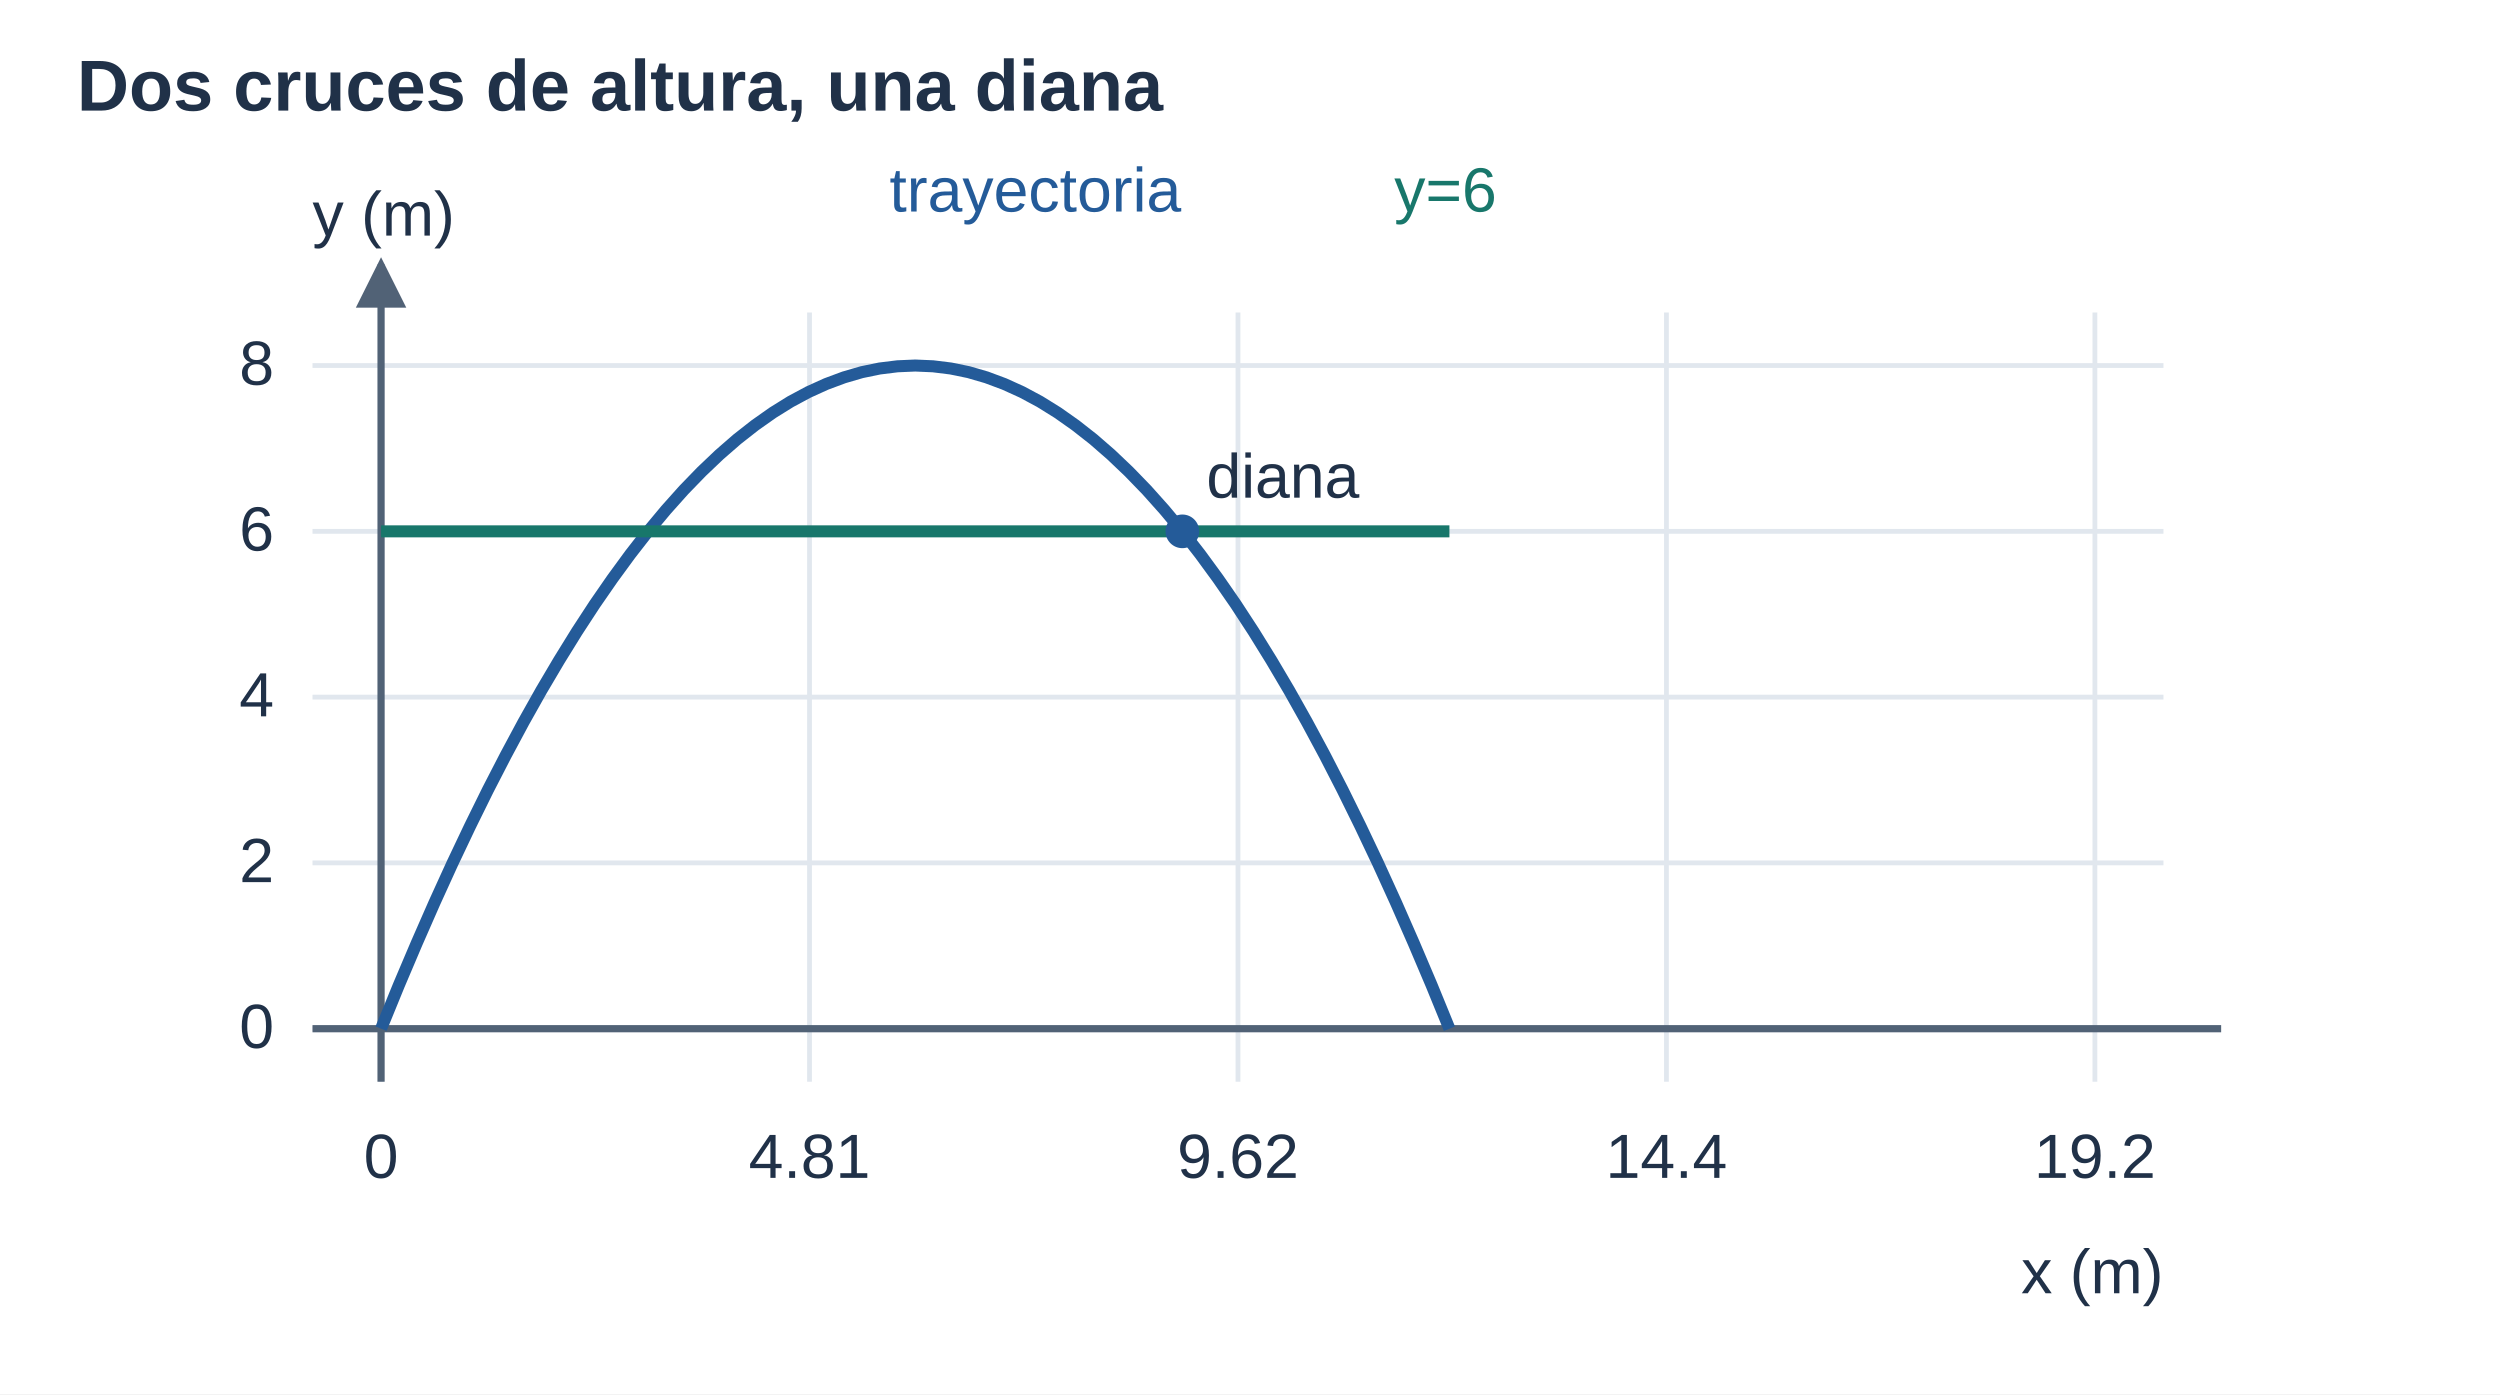
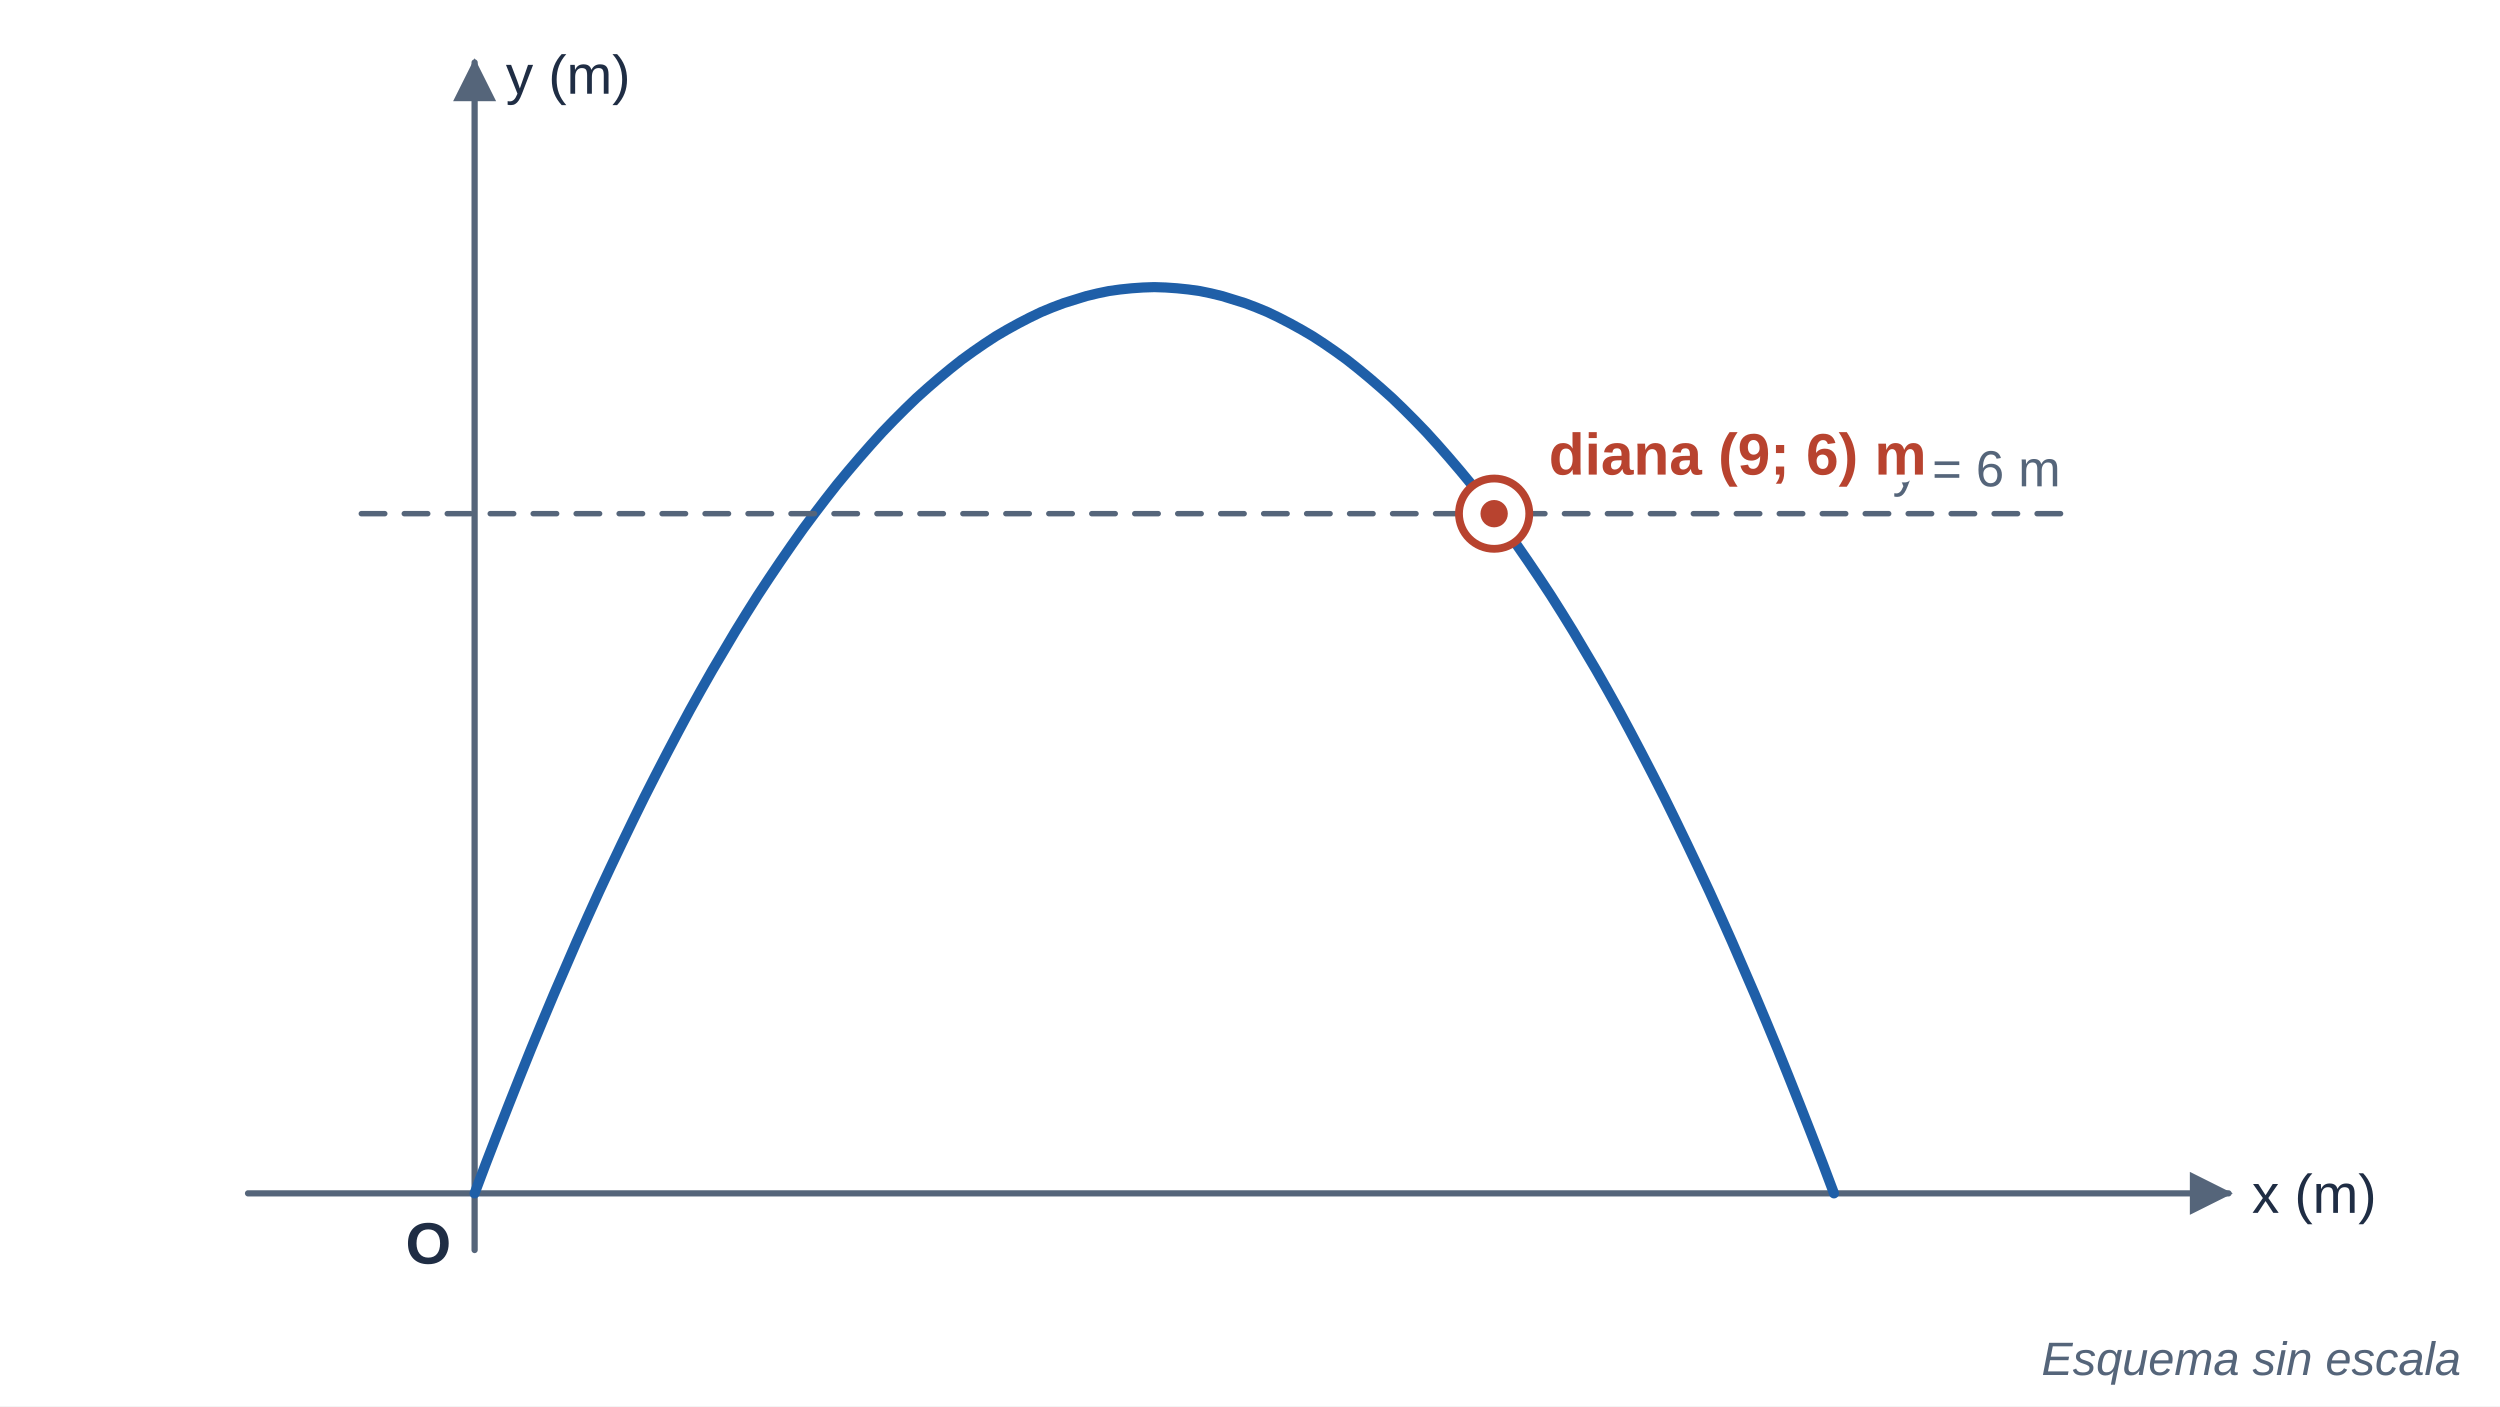
- <svg xmlns="http://www.w3.org/2000/svg" viewBox="0 0 520 290" role="img" aria-labelledby="title desc" style="max-width:100%;height:auto">
+ <svg xmlns="http://www.w3.org/2000/svg" viewBox="0 0 640 360" role="img" aria-labelledby="title desc" style="max-width:100%;height:auto">
  <defs>
-     <marker id="arrow" markerWidth="7" markerHeight="7" refX="6" refY="3.5" orient="auto-start-reverse">
-       <path d="M0 0 L7 3.5 L0 7Z" fill="context-stroke" />
+     <marker id="ah-blue" viewBox="0 0 10 10" refX="9" refY="5" markerWidth="11" markerHeight="11" markerUnits="userSpaceOnUse" orient="auto-start-reverse">
+       <path d="M0 0L10 5L0 10Z" fill="#1f5fa8" />
+     </marker>
+     <marker id="ah-red" viewBox="0 0 10 10" refX="9" refY="5" markerWidth="11" markerHeight="11" markerUnits="userSpaceOnUse" orient="auto-start-reverse">
+       <path d="M0 0L10 5L0 10Z" fill="#b8432f" />
+     </marker>
+     <marker id="ah-green" viewBox="0 0 10 10" refX="9" refY="5" markerWidth="11" markerHeight="11" markerUnits="userSpaceOnUse" orient="auto-start-reverse">
+       <path d="M0 0L10 5L0 10Z" fill="#16756a" />
+     </marker>
+     <marker id="ah-purple" viewBox="0 0 10 10" refX="9" refY="5" markerWidth="11" markerHeight="11" markerUnits="userSpaceOnUse" orient="auto-start-reverse">
+       <path d="M0 0L10 5L0 10Z" fill="#6d4fb0" />
+     </marker>
+     <marker id="ah-muted" viewBox="0 0 10 10" refX="9" refY="5" markerWidth="11" markerHeight="11" markerUnits="userSpaceOnUse" orient="auto-start-reverse">
+       <path d="M0 0L10 5L0 10Z" fill="#55657a" />
+     </marker>
+     <marker id="ah-ink" viewBox="0 0 10 10" refX="9" refY="5" markerWidth="11" markerHeight="11" markerUnits="userSpaceOnUse" orient="auto-start-reverse">
+       <path d="M0 0L10 5L0 10Z" fill="#1f2d44" />
    </marker>
  </defs>
-   <rect width="100%" height="100%" fill="white" />
-   <g font-family="Arial,sans-serif" font-size="13" fill="#203148">
-     <text x="16" y="23" font-size="15" font-weight="bold">Dos cruces de altura, una diana</text>
-     <path d="M79.26 65V225 M65 213.97H450" stroke="#e1e7ee" fill="none" />
-     <text x="79.26" y="245" text-anchor="middle">0</text>
-     <text x="57" y="217.97" text-anchor="end">0</text>
-     <path d="M168.38 65V225 M65 179.48H450" stroke="#e1e7ee" fill="none" />
-     <text x="168.38" y="245" text-anchor="middle">4.81</text>
-     <text x="57" y="183.48" text-anchor="end">2</text>
-     <path d="M257.50 65V225 M65 145.00H450" stroke="#e1e7ee" fill="none" />
-     <text x="257.50" y="245" text-anchor="middle">9.62</text>
-     <text x="57" y="149.00" text-anchor="end">4</text>
-     <path d="M346.62 65V225 M65 110.52H450" stroke="#e1e7ee" fill="none" />
-     <text x="346.62" y="245" text-anchor="middle">14.4</text>
-     <text x="57" y="114.52" text-anchor="end">6</text>
-     <path d="M435.74 65V225 M65 76.03H450" stroke="#e1e7ee" fill="none" />
-     <text x="435.74" y="245" text-anchor="middle">19.2</text>
-     <text x="57" y="80.03" text-anchor="end">8</text>
-     <path d="M65 213.97H462 M79.26 225V55" stroke="#516276" stroke-width="1.5" fill="none" marker-end="url(#arrow)" />
-     <text x="450" y="269" text-anchor="end">x (m)</text>
-     <text x="65" y="49">y (m)</text>
-     <polyline points="79.26,213.97 82.96,204.92 86.67,196.19 90.37,187.76 94.07,179.64 97.78,171.82 101.48,164.31 105.19,157.11 108.89,150.21 112.59,143.62 116.30,137.34 120.00,131.36 123.70,125.69 127.41,120.33 131.11,115.27 134.81,110.52 138.52,106.07 142.22,101.93 145.93,98.10 149.63,94.58 153.33,91.36 157.04,88.45 160.74,85.84 164.44,83.54 168.15,81.55 171.85,79.87 175.56,78.49 179.26,77.41 182.96,76.65 186.67,76.19 190.37,76.03 194.07,76.19 197.78,76.65 201.48,77.41 205.19,78.49 208.89,79.87 212.59,81.55 216.30,83.54 220.00,85.84 223.70,88.45 227.41,91.36 231.11,94.58 234.81,98.10 238.52,101.93 242.22,106.07 245.93,110.52 249.63,115.27 253.33,120.33 257.04,125.69 260.74,131.36 264.44,137.34 268.15,143.62 271.85,150.21 275.56,157.11 279.26,164.31 282.96,171.82 286.67,179.64 290.37,187.76 294.07,196.19 297.78,204.92 301.48,213.97" fill="none" stroke="#245b99" stroke-width="2.5" />
-     <text x="185" y="44" fill="#245b99">trayectoria</text>
-     <polyline points="79.26,110.52 301.48,110.52" fill="none" stroke="#18776b" stroke-width="2.5" />
-     <text x="290" y="44" fill="#18776b">y=6</text>
-     <circle cx="245.93" cy="110.52" r="3.5" fill="#245b99" />
-     <text x="250.93" y="103.52">diana</text>
+   <rect width="640" height="360" fill="#ffffff" />
+   <g font-family="Arial, Helvetica, sans-serif" font-size="15" fill="#1f2d44" stroke-linecap="round" stroke-linejoin="round">
+     <text x="115.5" y="323.5" text-anchor="end" font-weight="bold">O</text>
+     <path d="M63.5 305.5L570.5 305.5" fill="none" stroke="#55657a" stroke-width="1.6" marker-end="url(#ah-muted)" />
+     <path d="M121.5 320.0L121.5 16.0" fill="none" stroke="#55657a" stroke-width="1.6" marker-end="url(#ah-muted)" />
+     <text x="576.5" y="310.5" font-size="14">x (m)</text>
+     <text x="129.5" y="24.0" font-size="14">y (m)</text>
+     <polyline points="121.5,305.5 124.4,297.8 127.3,290.3 130.2,282.9 133.1,275.6 136.0,268.4 138.9,261.4 141.8,254.5 144.7,247.8 147.6,241.1 150.5,234.6 153.4,228.2 156.3,222.0 159.2,215.9 162.1,209.9 165.0,204.0 167.9,198.3 170.8,192.7 173.7,187.2 176.6,181.8 179.5,176.6 182.4,171.5 185.3,166.6 188.2,161.7 191.1,157.0 194.0,152.4 196.9,148.0 199.8,143.7 202.7,139.5 205.6,135.4 208.5,131.5 211.4,127.7 214.3,124.0 217.2,120.5 220.1,117.1 223.0,113.8 225.9,110.6 228.8,107.6 231.7,104.7 234.6,101.9 237.5,99.3 240.4,96.8 243.3,94.4 246.2,92.1 249.1,90.0 252.0,88.0 254.9,86.1 257.8,84.4 260.7,82.8 263.6,81.3 266.5,79.9 269.4,78.7 272.3,77.6 275.2,76.7 278.1,75.8 281.0,75.1 283.9,74.5 286.8,74.1 289.7,73.8 292.6,73.6 295.5,73.5 298.4,73.6 301.3,73.8 304.2,74.1 307.1,74.5 310.0,75.1 312.9,75.8 315.8,76.7 318.7,77.6 321.6,78.7 324.5,79.9 327.4,81.3 330.3,82.8 333.2,84.4 336.1,86.1 339.0,88.0 341.9,90.0 344.8,92.1 347.7,94.4 350.6,96.8 353.5,99.3 356.4,101.9 359.3,104.7 362.2,107.6 365.1,110.6 368.0,113.8 370.9,117.1 373.8,120.5 376.7,124.0 379.6,127.7 382.5,131.5 385.4,135.4 388.3,139.5 391.2,143.7 394.1,148.0 397.0,152.4 399.9,157.0 402.8,161.7 405.7,166.6 408.6,171.5 411.5,176.6 414.4,181.8 417.3,187.2 420.2,192.7 423.1,198.3 426.0,204.0 428.9,209.9 431.8,215.9 434.7,222.0 437.6,228.2 440.5,234.6 443.4,241.1 446.3,247.8 449.2,254.5 452.1,261.4 455.0,268.4 457.9,275.6 460.8,282.9 463.7,290.3 466.6,297.8 469.5,305.5" fill="none" stroke="#1f5fa8" stroke-width="2.6" />
+     <path d="M92.5 131.5L527.5 131.5" fill="none" stroke="#55657a" stroke-width="1.4" stroke-dasharray="6 5" />
+     <text x="527.5" y="124.5" text-anchor="end" fill="#55657a" font-size="13">y = 6 m</text>
+     <circle cx="382.5" cy="131.5" r="9" fill="#ffffff" stroke="#b8432f" stroke-width="2" />
+     <circle cx="382.5" cy="131.5" r="3.5" fill="#b8432f" />
+     <text x="396.5" y="121.5" fill="#b8432f" font-weight="bold" stroke="#ffffff" stroke-width="4" paint-order="stroke">diana (9; 6) m</text>
+     <text x="630.0" y="352.0" text-anchor="end" fill="#55657a" font-size="12" font-style="italic">Esquema sin escala</text>
  </g>
</svg>
